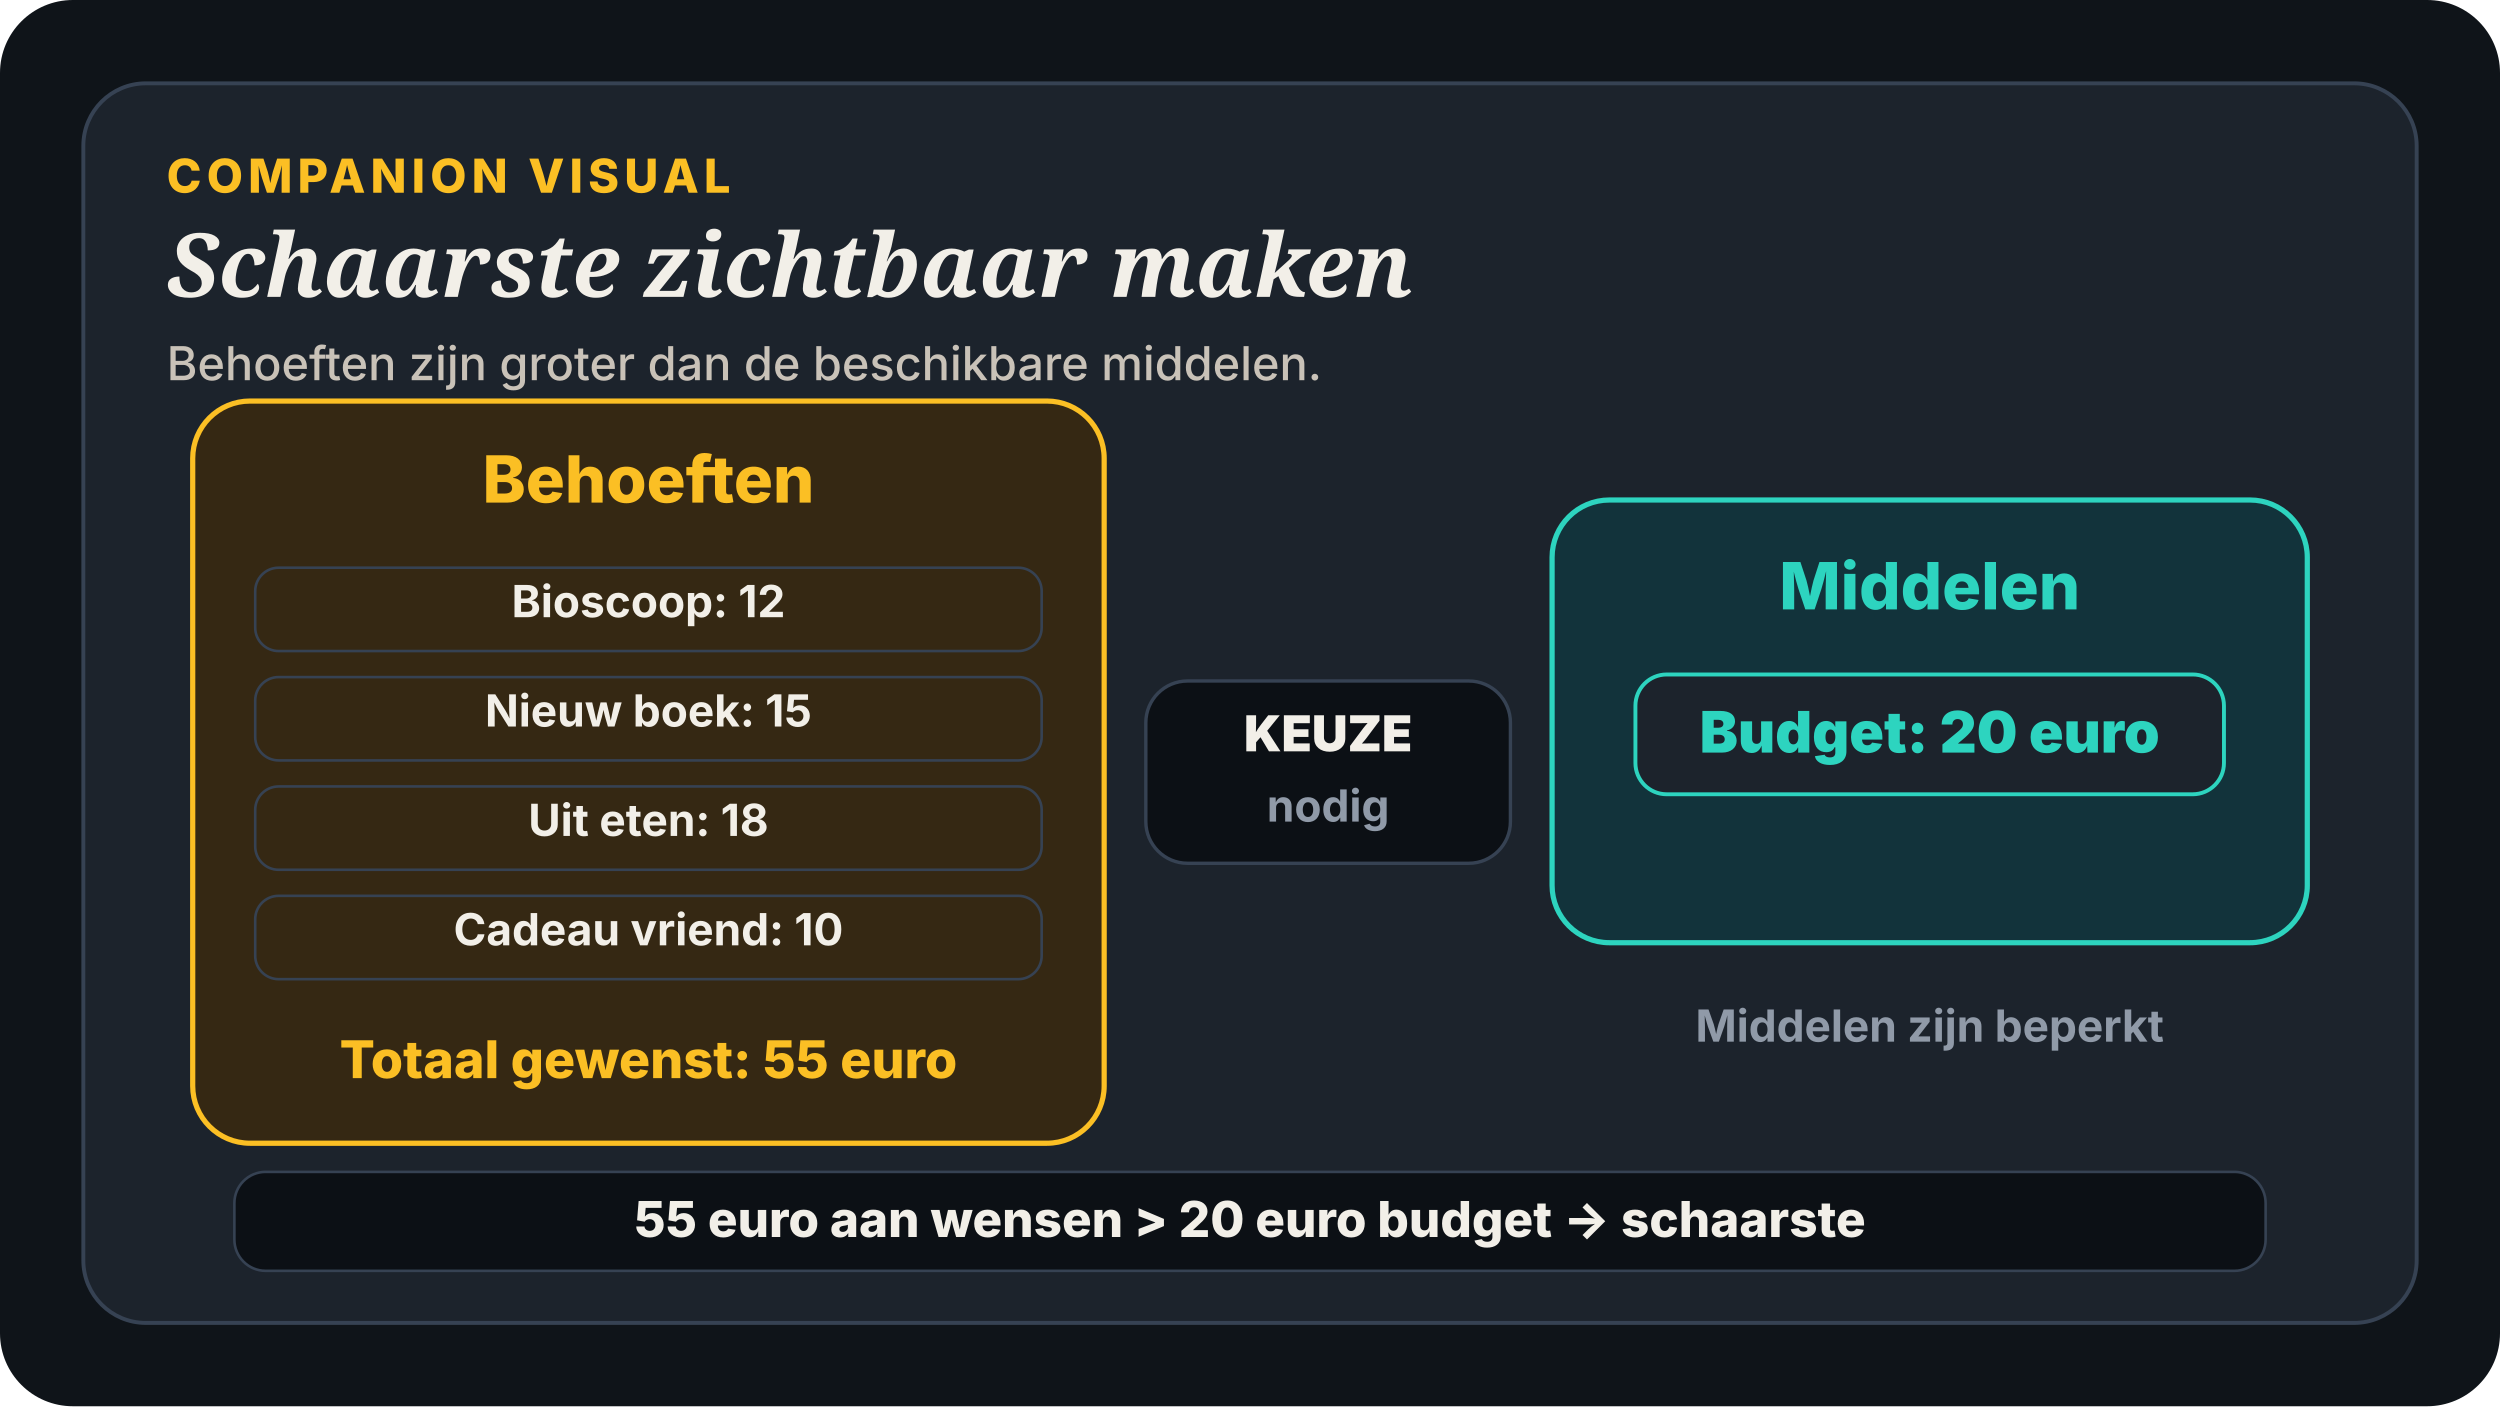
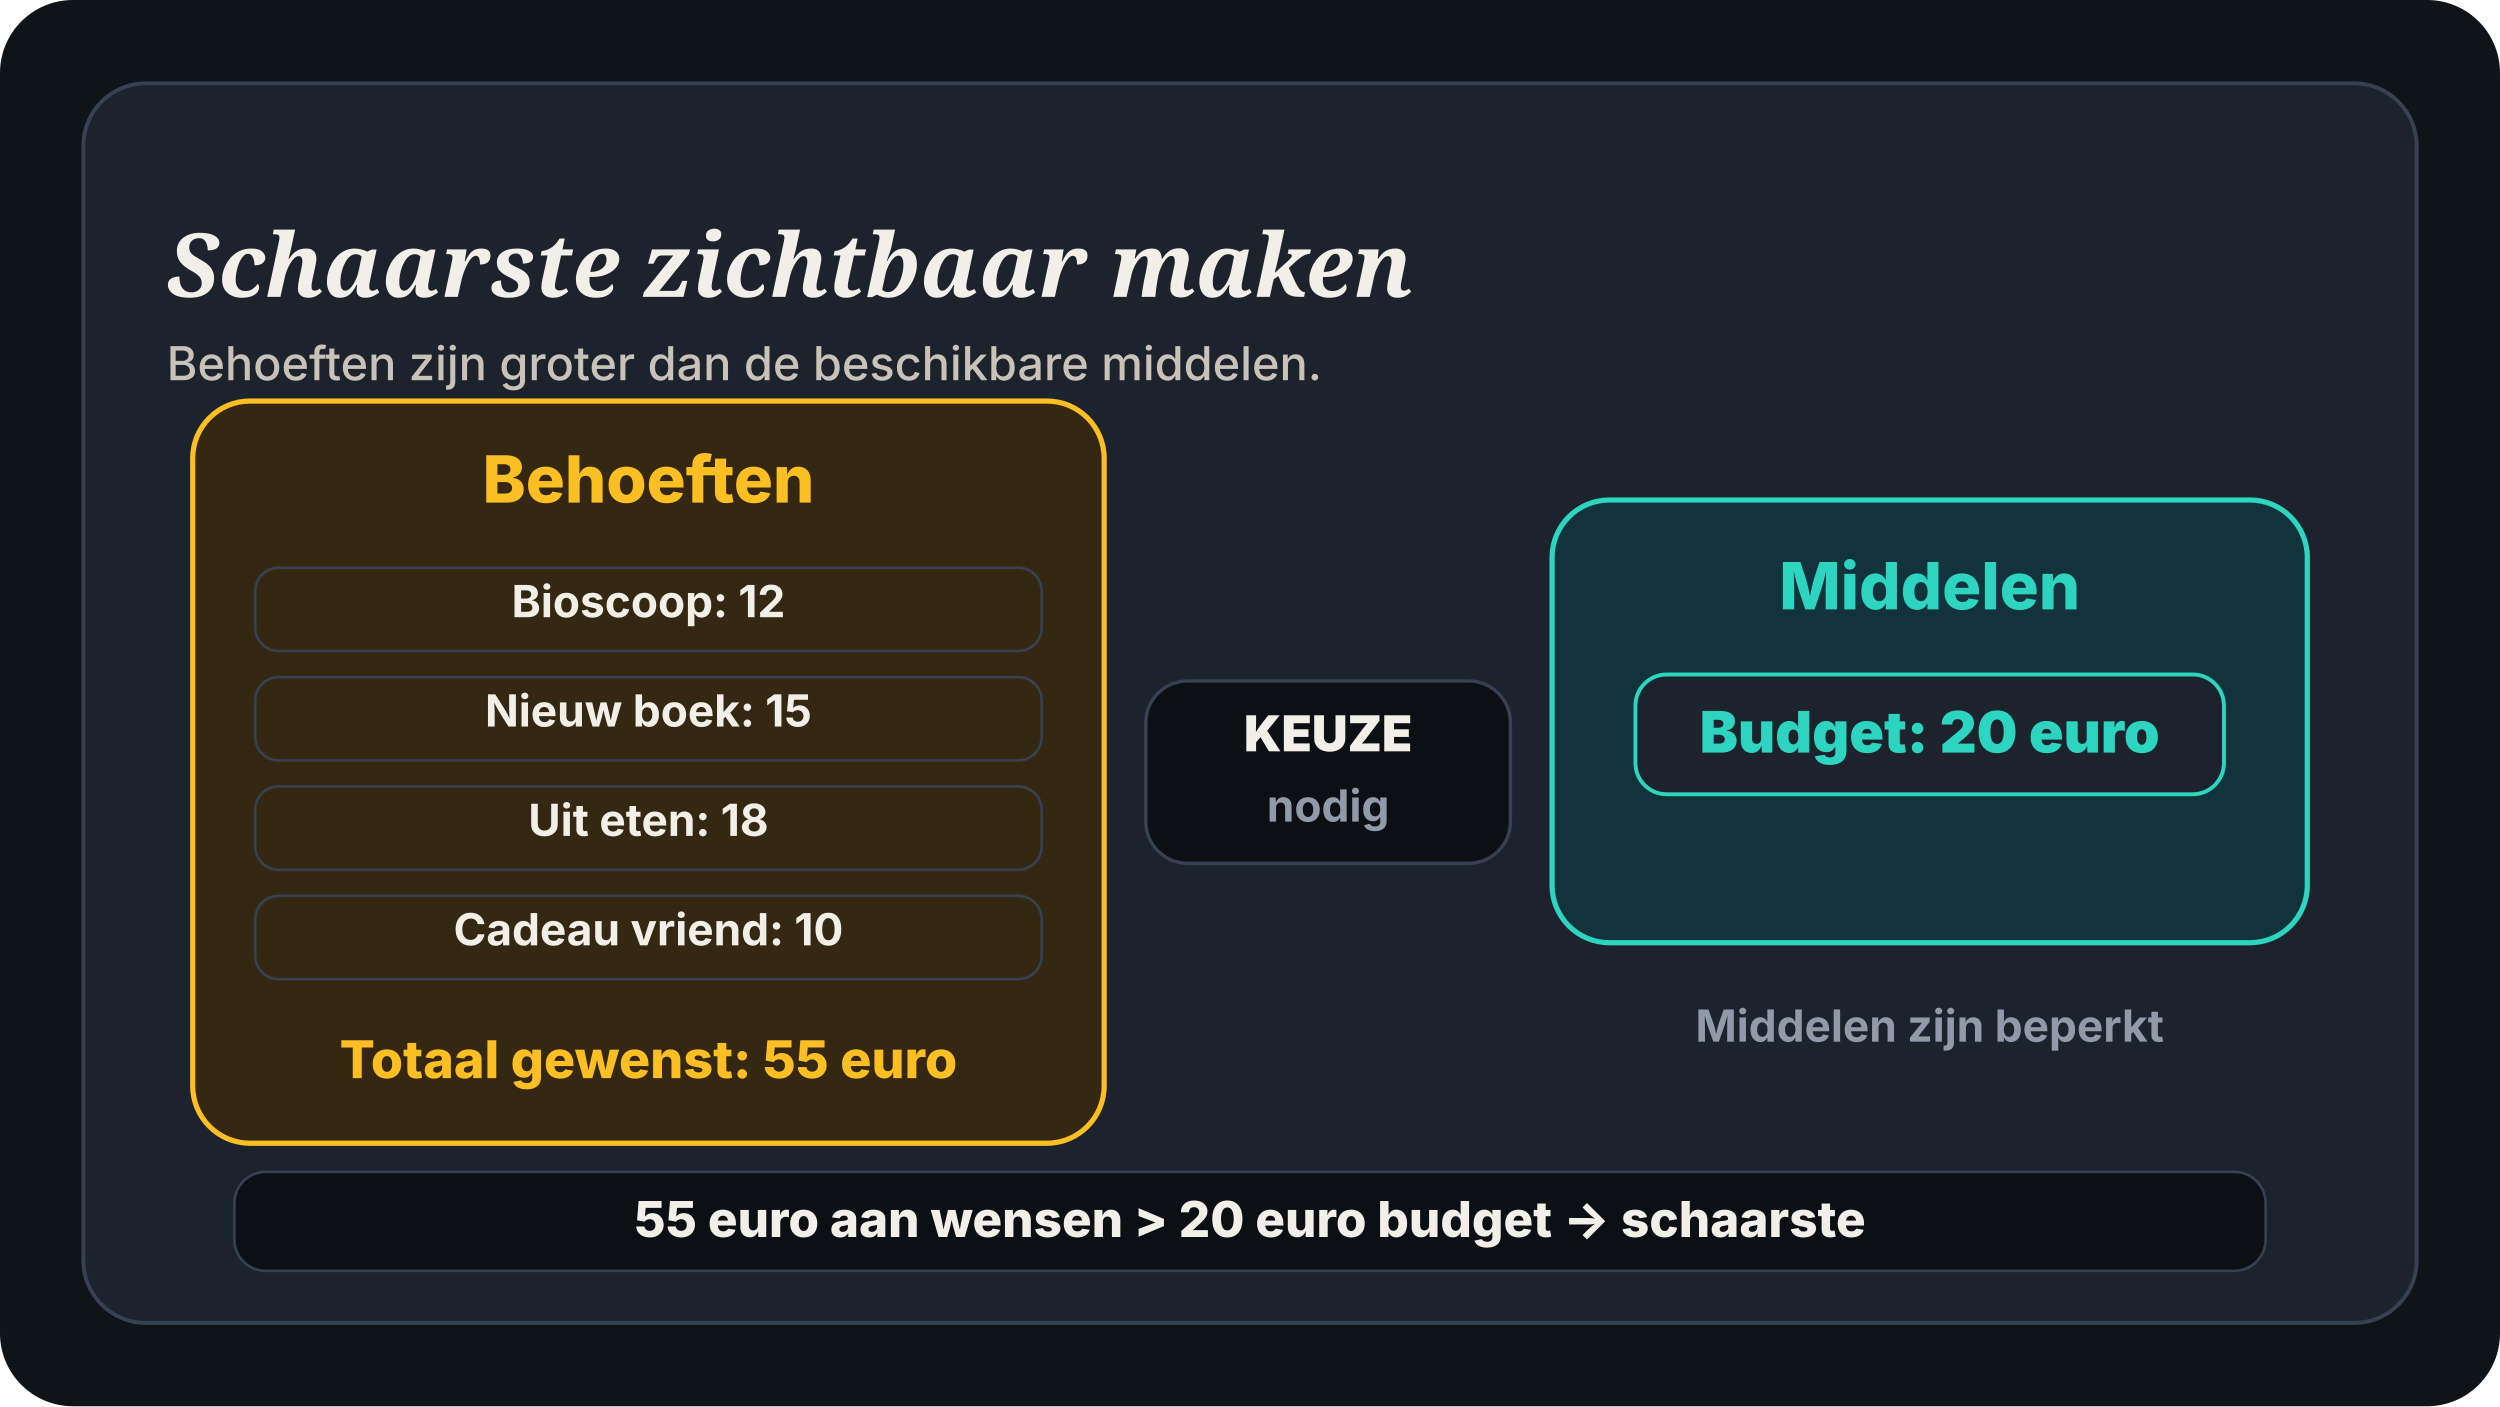
<svg xmlns="http://www.w3.org/2000/svg" viewBox="0 0 960 540">
  <rect width="960" height="540" rx="28" fill="#0f1419" />
  <rect x="32" y="32" width="896" height="476" rx="24" fill="#1c232c" stroke="#364253" stroke-width="1.5" />
-   <text x="64" y="74" text-anchor="start" font-family="Inter, Arial, sans-serif" font-size="18" font-weight="800" letter-spacing="2" font-style="" fill="#fbbf24">COMPANION VISUAL</text>
  <text x="64" y="114" text-anchor="start" font-family="Fraunces, Georgia, serif" font-size="34" font-weight="700" letter-spacing="0" font-style="italic" fill="#f2efe8">Schaarste zichtbaar maken</text>
  <text x="64" y="146" text-anchor="start" font-family="Inter, Arial, sans-serif" font-size="18" font-weight="500" letter-spacing="0" font-style="" fill="#c9c2b8">Behoeften zijn groter dan de beschikbare middelen.</text>
  <rect x="74" y="154" width="350" height="285" rx="22" fill="#352813" stroke="#fbbf24" stroke-width="2" />
  <text x="249" y="193" text-anchor="middle" font-family="Inter, Arial, sans-serif" font-size="25" font-weight="800" letter-spacing="0" font-style="" fill="#fbbf24">Behoeften</text>
  <rect x="98" y="218" width="302" height="32" rx="9" fill="#352813" stroke="#364253" stroke-width="1" />
  <text x="249" y="237" text-anchor="middle" font-family="Inter, Arial, sans-serif" font-size="17" font-weight="700" letter-spacing="0" font-style="" fill="#f2efe8">Bioscoop: 12</text>
  <rect x="98" y="260" width="302" height="32" rx="9" fill="#352813" stroke="#364253" stroke-width="1" />
  <text x="249" y="279" text-anchor="middle" font-family="Inter, Arial, sans-serif" font-size="17" font-weight="700" letter-spacing="0" font-style="" fill="#f2efe8">Nieuw boek: 15</text>
  <rect x="98" y="302" width="302" height="32" rx="9" fill="#352813" stroke="#364253" stroke-width="1" />
  <text x="249" y="321" text-anchor="middle" font-family="Inter, Arial, sans-serif" font-size="17" font-weight="700" letter-spacing="0" font-style="" fill="#f2efe8">Uit eten: 18</text>
  <rect x="98" y="344" width="302" height="32" rx="9" fill="#352813" stroke="#364253" stroke-width="1" />
  <text x="249" y="363" text-anchor="middle" font-family="Inter, Arial, sans-serif" font-size="17" font-weight="700" letter-spacing="0" font-style="" fill="#f2efe8">Cadeau vriend: 10</text>
  <text x="249" y="414" text-anchor="middle" font-family="Inter, Arial, sans-serif" font-size="20" font-weight="800" letter-spacing="0" font-style="" fill="#fbbf24">Totaal gewenst: 55 euro</text>
  <line x1="442" y1="296.5" x2="570" y2="296.5" stroke="#909aa8" stroke-width="3" />
  <polygon points="570,296.5 554,286.5 554,306.5" fill="#909aa8" />
  <rect x="440" y="261.5" width="140" height="70" rx="16" fill="#0c1015" stroke="#364253" stroke-width="1.3" />
  <text x="510" y="288.5" text-anchor="middle" font-family="Inter, Arial, sans-serif" font-size="19" font-weight="900" letter-spacing="0" font-style="" fill="#f2efe8">KEUZE</text>
  <text x="510" y="315.5" text-anchor="middle" font-family="Inter, Arial, sans-serif" font-size="17" font-weight="700" letter-spacing="0" font-style="" fill="#909aa8">nodig</text>
  <rect x="596" y="192" width="290" height="170" rx="22" fill="#12333b" stroke="#2dd4bf" stroke-width="2" />
  <text x="741" y="234" text-anchor="middle" font-family="Inter, Arial, sans-serif" font-size="25" font-weight="800" letter-spacing="0" font-style="" fill="#2dd4bf">Middelen</text>
  <rect x="628" y="259" width="226" height="46" rx="12" fill="#1c232c" stroke="#2dd4bf" stroke-width="1.5" />
  <text x="741" y="289" text-anchor="middle" font-family="Inter, Arial, sans-serif" font-size="22" font-weight="900" letter-spacing="0" font-style="" fill="#2dd4bf">Budget: 20 euro</text>
  <text x="741" y="400" text-anchor="middle" font-family="Inter, Arial, sans-serif" font-size="17" font-weight="700" letter-spacing="0" font-style="" fill="#909aa8">Middelen zijn beperkt</text>
  <rect x="90" y="450" width="780" height="38" rx="12" fill="#0c1015" stroke="#364253" stroke-width="1" />
  <text x="480" y="475" text-anchor="middle" font-family="Inter, Arial, sans-serif" font-size="19" font-weight="800" letter-spacing="0" font-style="" fill="#f2efe8">55 euro aan wensen &gt; 20 euro budget -&gt; schaarste</text>
</svg>
